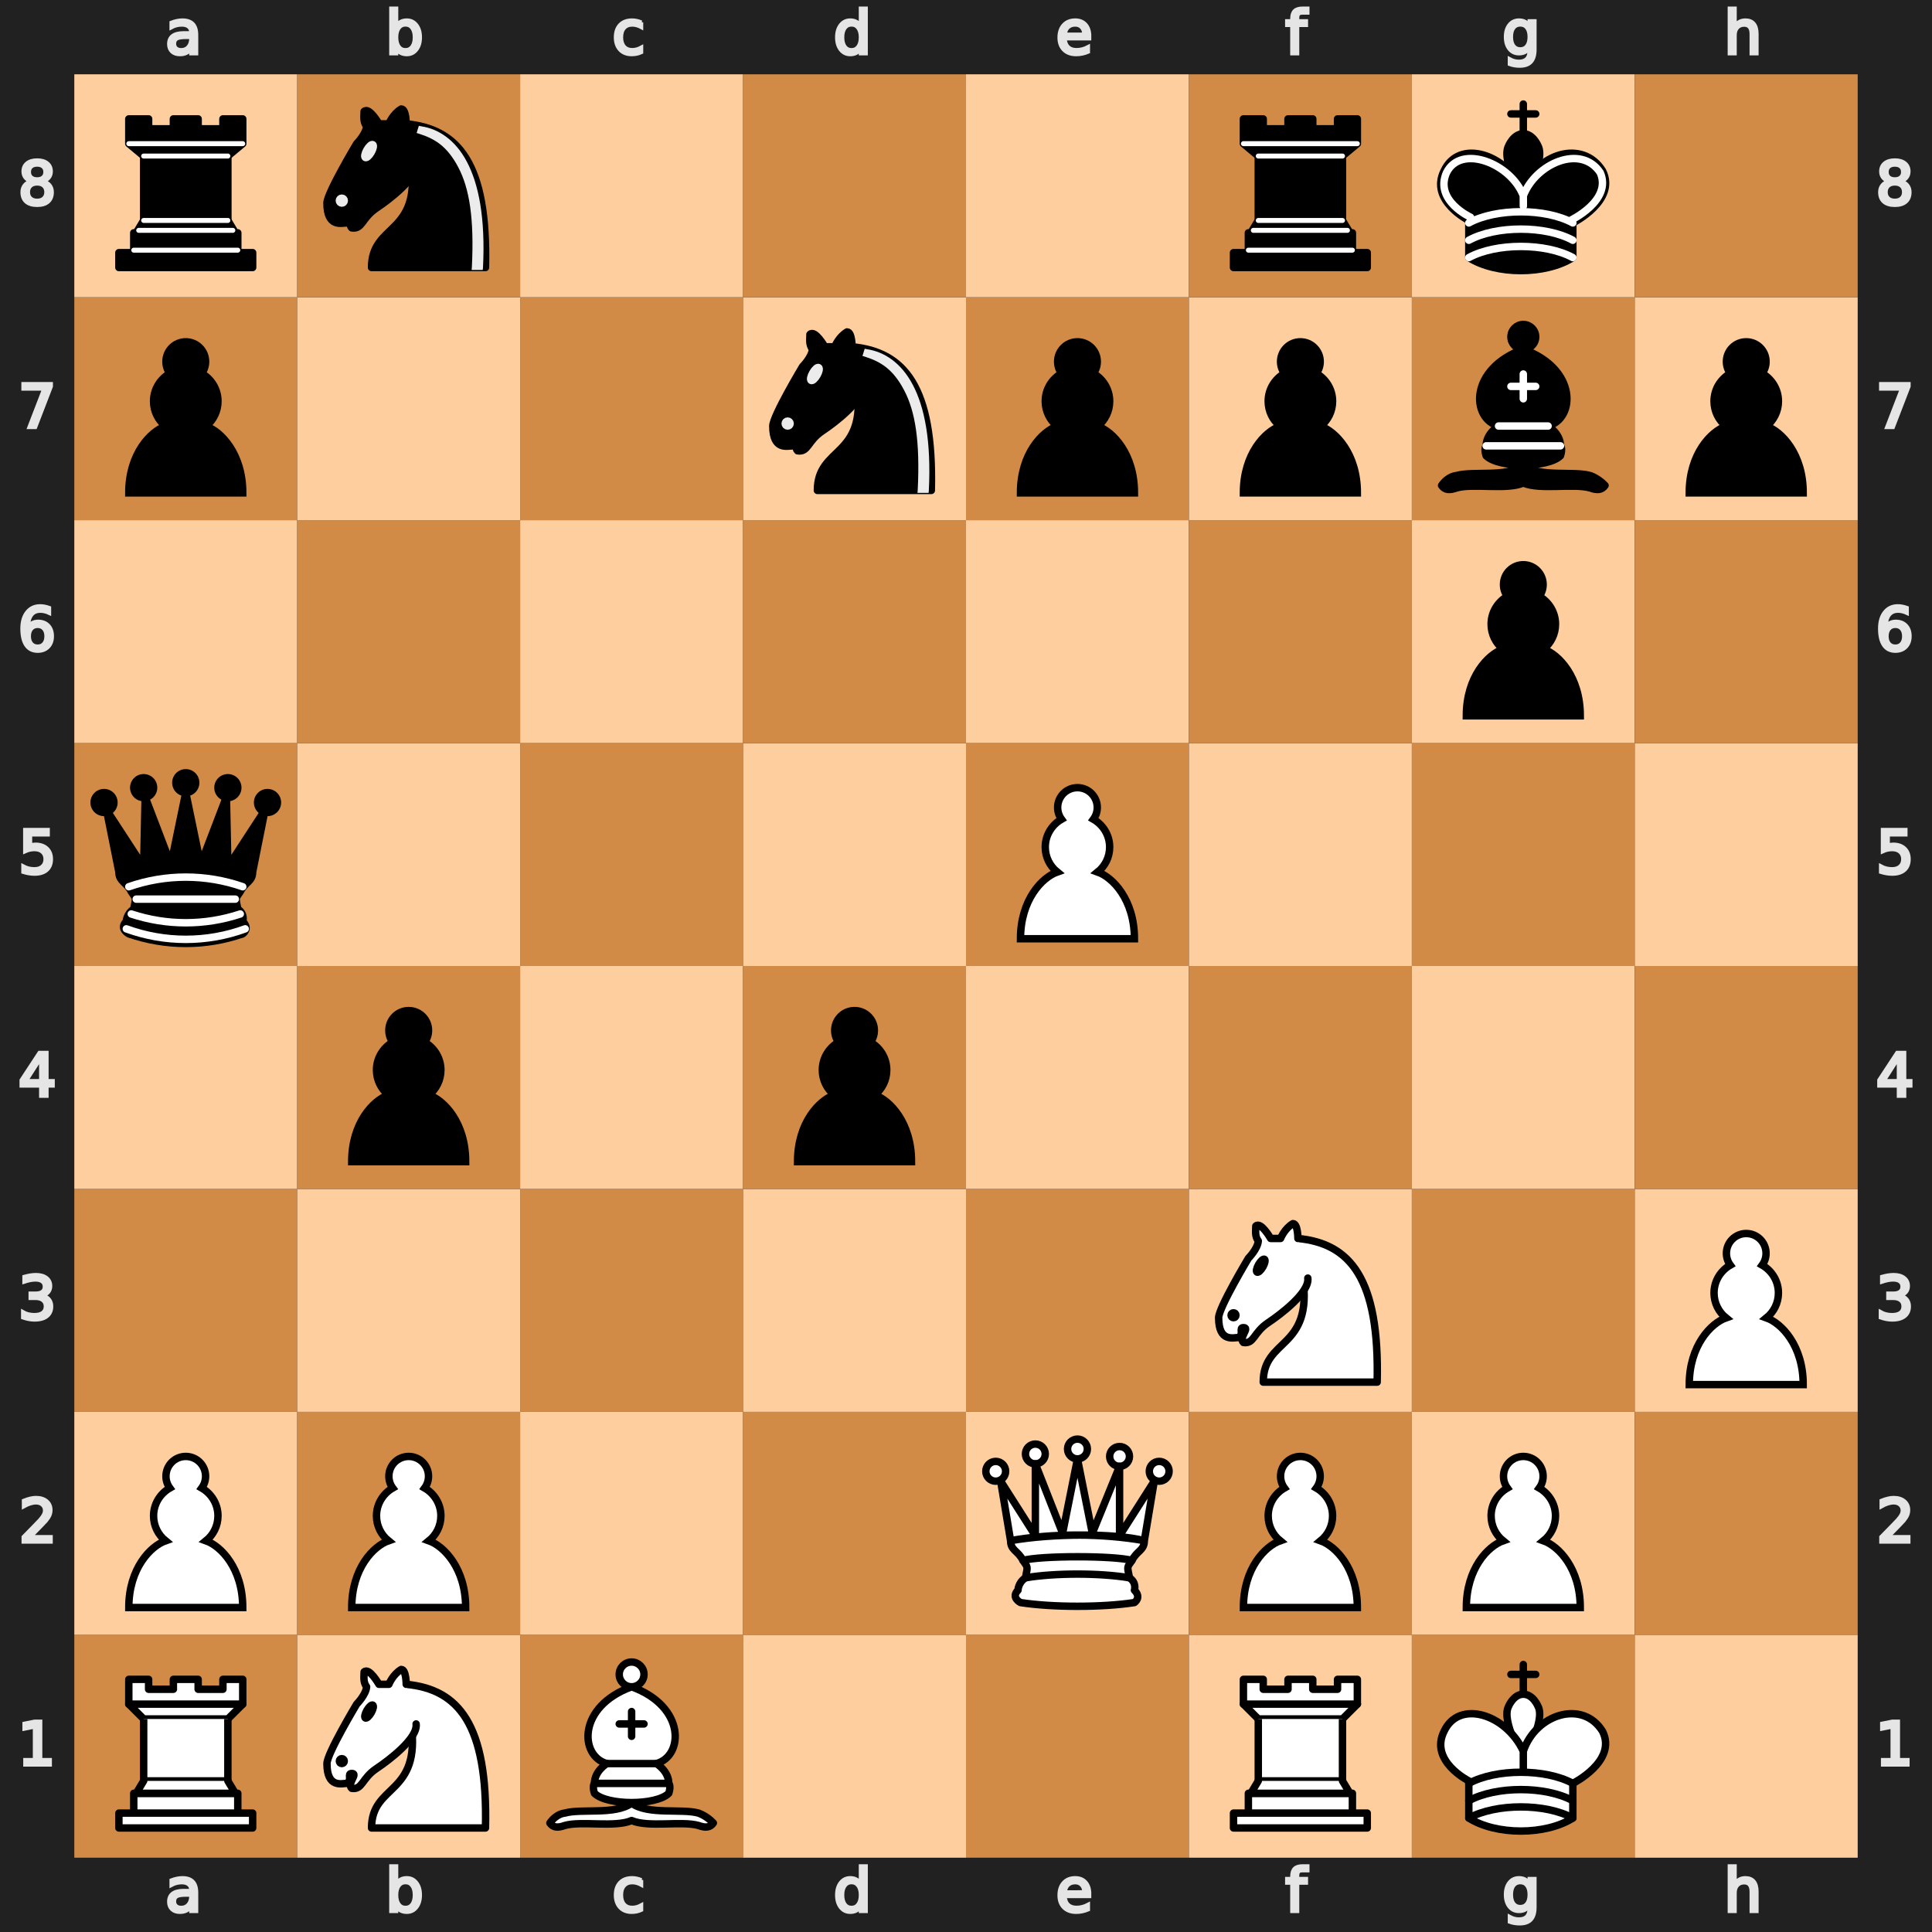
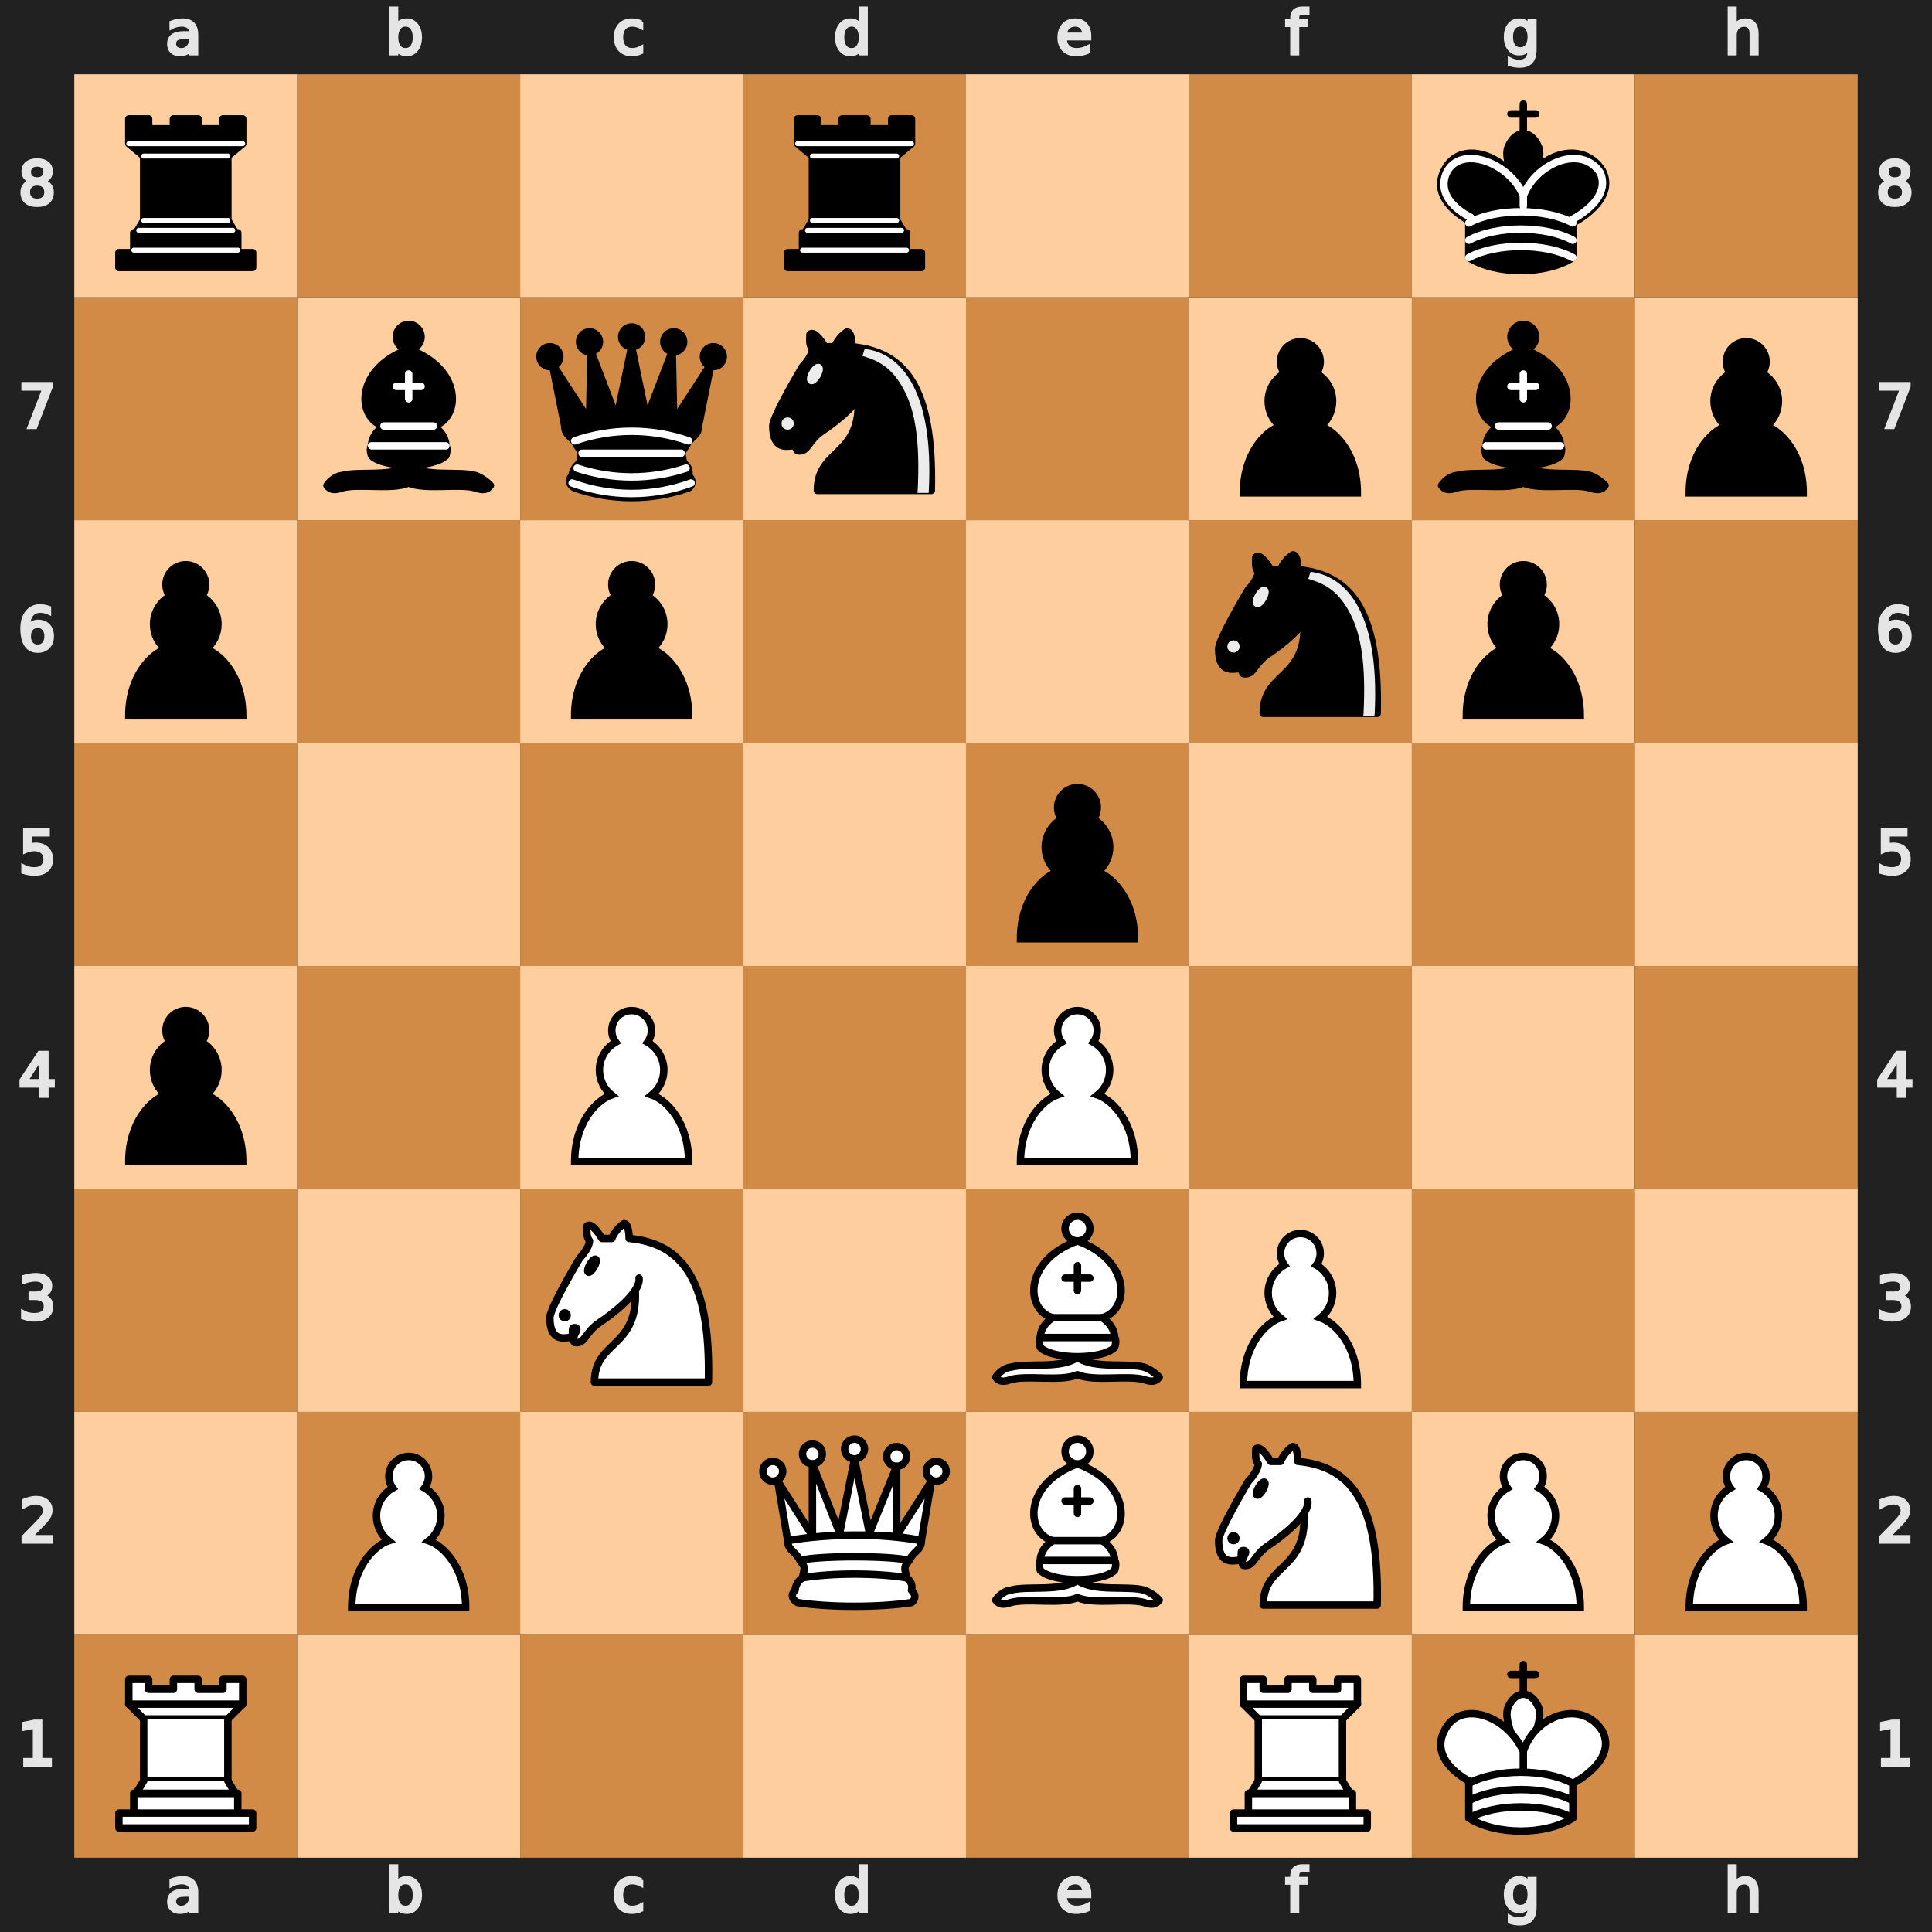
<svg xmlns="http://www.w3.org/2000/svg" xmlns:xlink="http://www.w3.org/1999/xlink" version="1.2" baseProfile="tiny" viewBox="0 0 390 390">
  <defs>
    <g id="white-pawn" class="white pawn">
      <path d="M22.5 9c-2.21 0-4 1.79-4 4 0 .89.29 1.71.78 2.38C17.33 16.5 16 18.59 16 21c0 2.03.94 3.84 2.41 5.03-3 1.06-7.41 5.55-7.41 13.47h23c0-7.92-4.41-12.41-7.41-13.47 1.47-1.19 2.41-3 2.41-5.03 0-2.41-1.33-4.5-3.28-5.62.49-.67.78-1.49.78-2.38 0-2.21-1.79-4-4-4z" fill="#fff" stroke="#000" stroke-width="1.5" stroke-linecap="round" />
    </g>
    <g id="white-knight" class="white knight" fill="none" fill-rule="evenodd" stroke="#000" stroke-width="1.5" stroke-linecap="round" stroke-linejoin="round">
      <path d="M 22,10 C 32.5,11 38.5,18 38,39 L 15,39 C 15,30 25,32.5 23,18" style="fill:#ffffff; stroke:#000000;" />
      <path d="M 24,18 C 24.38,20.91 18.45,25.37 16,27 C 13,29 13.18,31.34 11,31 C 9.958,30.06 12.41,27.96 11,28 C 10,28 11.19,29.23 10,30 C 9,30 5.997,31 6,26 C 6,24 12,14 12,14 C 12,14 13.89,12.1 14,10.5 C 13.27,9.506 13.5,8.5 13.5,7.5 C 14.5,6.5 16.5,10 16.5,10 L 18.5,10 C 18.5,10 19.28,8.008 21,7 C 22,7 22,10 22,10" style="fill:#ffffff; stroke:#000000;" />
      <path d="M 9.5 25.5 A 0.5 0.5 0 1 1 8.5,25.5 A 0.5 0.5 0 1 1 9.5 25.5 z" style="fill:#000000; stroke:#000000;" />
      <path d="M 15 15.5 A 0.5 1.5 0 1 1 14,15.5 A 0.5 1.5 0 1 1 15 15.5 z" transform="matrix(0.866,0.5,-0.5,0.866,9.693,-5.173)" style="fill:#000000; stroke:#000000;" />
    </g>
    <g id="white-bishop" class="white bishop" fill="none" fill-rule="evenodd" stroke="#000" stroke-width="1.5" stroke-linecap="round" stroke-linejoin="round">
      <g fill="#fff" stroke-linecap="butt">
        <path d="M9 36c3.39-.97 10.11.43 13.5-2 3.39 2.43 10.11 1.03 13.5 2 0 0 1.65.54 3 2-.68.97-1.65.99-3 .5-3.39-.97-10.11.46-13.5-1-3.39 1.46-10.11.03-13.5 1-1.354.49-2.323.47-3-.5 1.354-1.94 3-2 3-2zM15 32c2.5 2.5 12.5 2.5 15 0 .5-1.5 0-2 0-2 0-2.5-2.5-4-2.5-4 5.5-1.5 6-11.5-5-15.5-11 4-10.5 14-5 15.5 0 0-2.5 1.5-2.5 4 0 0-.5.5 0 2zM25 8a2.5 2.5 0 1 1-5 0 2.5 2.5 0 1 1 5 0z" />
      </g>
      <path d="M17.5 26h10M15 30h15m-7.5-14.5v5M20 18h5" stroke-linejoin="miter" />
    </g>
    <g id="white-rook" class="white rook" fill="#fff" fill-rule="evenodd" stroke="#000" stroke-width="1.5" stroke-linecap="round" stroke-linejoin="round">
      <path d="M9 39h27v-3H9v3zM12 36v-4h21v4H12zM11 14V9h4v2h5V9h5v2h5V9h4v5" stroke-linecap="butt" />
      <path d="M34 14l-3 3H14l-3-3" />
      <path d="M31 17v12.5H14V17" stroke-linecap="butt" stroke-linejoin="miter" />
      <path d="M31 29.5l1.5 2.5h-20l1.5-2.5" />
      <path d="M11 14h23" fill="none" stroke-linejoin="miter" />
    </g>
    <g id="white-queen" class="white queen" fill="#fff" fill-rule="evenodd" stroke="#000" stroke-width="1.5" stroke-linecap="round" stroke-linejoin="round">
      <path d="M8 12a2 2 0 1 1-4 0 2 2 0 1 1 4 0zM24.5 7.5a2 2 0 1 1-4 0 2 2 0 1 1 4 0zM41 12a2 2 0 1 1-4 0 2 2 0 1 1 4 0zM16 8.5a2 2 0 1 1-4 0 2 2 0 1 1 4 0zM33 9a2 2 0 1 1-4 0 2 2 0 1 1 4 0z" />
      <path d="M9 26c8.5-1.5 21-1.5 27 0l2-12-7 11V11l-5.5 13.5-3-15-3 15-5.5-14V25L7 14l2 12zM9 26c0 2 1.5 2 2.5 4 1 1.5 1 1 .5 3.5-1.5 1-1.5 2.5-1.5 2.5-1.5 1.5.5 2.5.5 2.5 6.5 1 16.5 1 23 0 0 0 1.5-1 0-2.5 0 0 .5-1.5-1-2.5-.5-2.5-.5-2 .5-3.5 1-2 2.5-2 2.5-4-8.5-1.5-18.5-1.5-27 0z" stroke-linecap="butt" />
      <path d="M11.5 30c3.5-1 18.5-1 22 0M12 33.5c6-1 15-1 21 0" fill="none" />
    </g>
    <g id="white-king" class="white king" fill="none" fill-rule="evenodd" stroke="#000" stroke-width="1.5" stroke-linecap="round" stroke-linejoin="round">
      <path d="M22.5 11.63V6M20 8h5" stroke-linejoin="miter" />
      <path d="M22.5 25s4.5-7.5 3-10.5c0 0-1-2.5-3-2.5s-3 2.5-3 2.5c-1.5 3 3 10.5 3 10.5" fill="#fff" stroke-linecap="butt" stroke-linejoin="miter" />
      <path d="M11.5 37c5.5 3.5 15.5 3.5 21 0v-7s9-4.5 6-10.5c-4-6.5-13.5-3.5-16 4V27v-3.5c-3.5-7.5-13-10.5-16-4-3 6 5 10 5 10V37z" fill="#fff" />
      <path d="M11.5 30c5.5-3 15.5-3 21 0m-21 3.5c5.5-3 15.5-3 21 0m-21 3.5c5.5-3 15.5-3 21 0" />
    </g>
    <g id="black-pawn" class="black pawn">
      <path d="M22.5 9c-2.21 0-4 1.79-4 4 0 .89.29 1.71.78 2.38C17.33 16.5 16 18.59 16 21c0 2.03.94 3.84 2.41 5.03-3 1.06-7.41 5.55-7.41 13.47h23c0-7.92-4.41-12.41-7.41-13.47 1.47-1.19 2.41-3 2.41-5.03 0-2.41-1.33-4.5-3.28-5.62.49-.67.78-1.49.78-2.38 0-2.21-1.79-4-4-4z" fill="#000" stroke="#000" stroke-width="1.5" stroke-linecap="round" />
    </g>
    <g id="black-knight" class="black knight" fill="none" fill-rule="evenodd" stroke="#000" stroke-width="1.5" stroke-linecap="round" stroke-linejoin="round">
      <path d="M 22,10 C 32.5,11 38.5,18 38,39 L 15,39 C 15,30 25,32.5 23,18" style="fill:#000000; stroke:#000000;" />
      <path d="M 24,18 C 24.38,20.91 18.45,25.37 16,27 C 13,29 13.18,31.34 11,31 C 9.958,30.06 12.41,27.96 11,28 C 10,28 11.19,29.23 10,30 C 9,30 5.997,31 6,26 C 6,24 12,14 12,14 C 12,14 13.89,12.1 14,10.5 C 13.27,9.506 13.5,8.5 13.5,7.5 C 14.5,6.5 16.5,10 16.5,10 L 18.5,10 C 18.5,10 19.28,8.008 21,7 C 22,7 22,10 22,10" style="fill:#000000; stroke:#000000;" />
      <path d="M 9.5 25.5 A 0.5 0.5 0 1 1 8.5,25.5 A 0.5 0.5 0 1 1 9.5 25.5 z" style="fill:#ececec; stroke:#ececec;" />
      <path d="M 15 15.5 A 0.5 1.5 0 1 1 14,15.5 A 0.5 1.5 0 1 1 15 15.5 z" transform="matrix(0.866,0.5,-0.5,0.866,9.693,-5.173)" style="fill:#ececec; stroke:#ececec;" />
      <path d="M 24.55,10.4 L 24.1,11.85 L 24.6,12 C 27.75,13 30.25,14.49 32.5,18.75 C 34.75,23.01 35.75,29.06 35.25,39 L 35.2,39.5 L 37.45,39.5 L 37.5,39 C 38,28.94 36.62,22.15 34.25,17.66 C 31.88,13.17 28.46,11.02 25.06,10.5 L 24.55,10.4 z " style="fill:#ececec; stroke:none;" />
    </g>
    <g id="black-bishop" class="black bishop" fill="none" fill-rule="evenodd" stroke="#000" stroke-width="1.5" stroke-linecap="round" stroke-linejoin="round">
      <path d="M9 36c3.39-.97 10.11.43 13.5-2 3.39 2.43 10.11 1.03 13.5 2 0 0 1.65.54 3 2-.68.97-1.65.99-3 .5-3.39-.97-10.11.46-13.5-1-3.39 1.46-10.11.03-13.5 1-1.354.49-2.323.47-3-.5 1.354-1.94 3-2 3-2zm6-4c2.5 2.5 12.5 2.5 15 0 .5-1.5 0-2 0-2 0-2.5-2.5-4-2.5-4 5.5-1.5 6-11.5-5-15.5-11 4-10.5 14-5 15.5 0 0-2.5 1.5-2.5 4 0 0-.5.5 0 2zM25 8a2.5 2.5 0 1 1-5 0 2.5 2.5 0 1 1 5 0z" fill="#000" stroke-linecap="butt" />
      <path d="M17.5 26h10M15 30h15m-7.5-14.5v5M20 18h5" stroke="#fff" stroke-linejoin="miter" />
    </g>
    <g id="black-rook" class="black rook" fill="#000" fill-rule="evenodd" stroke="#000" stroke-width="1.5" stroke-linecap="round" stroke-linejoin="round">
      <path d="M9 39h27v-3H9v3zM12.5 32l1.5-2.5h17l1.5 2.5h-20zM12 36v-4h21v4H12z" stroke-linecap="butt" />
      <path d="M14 29.5v-13h17v13H14z" stroke-linecap="butt" stroke-linejoin="miter" />
      <path d="M14 16.5L11 14h23l-3 2.5H14zM11 14V9h4v2h5V9h5v2h5V9h4v5H11z" stroke-linecap="butt" />
      <path d="M12 35.5h21M13 31.5h19M14 29.5h17M14 16.5h17M11 14h23" fill="none" stroke="#fff" stroke-width="1" stroke-linejoin="miter" />
    </g>
    <g id="black-queen" class="black queen" fill="#000" fill-rule="evenodd" stroke="#000" stroke-width="1.5" stroke-linecap="round" stroke-linejoin="round">
      <g fill="#000" stroke="none">
        <circle cx="6" cy="12" r="2.75" />
        <circle cx="14" cy="9" r="2.75" />
        <circle cx="22.5" cy="8" r="2.75" />
        <circle cx="31" cy="9" r="2.75" />
        <circle cx="39" cy="12" r="2.75" />
      </g>
      <path d="M9 26c8.5-1.5 21-1.5 27 0l2.5-12.5L31 25l-.3-14.1-5.2 13.6-3-14.5-3 14.5-5.2-13.6L14 25 6.5 13.5 9 26zM9 26c0 2 1.5 2 2.5 4 1 1.5 1 1 .5 3.5-1.5 1-1.5 2.5-1.5 2.5-1.5 1.5.5 2.5.5 2.5 6.5 1 16.5 1 23 0 0 0 1.5-1 0-2.5 0 0 .5-1.5-1-2.5-.5-2.5-.5-2 .5-3.5 1-2 2.5-2 2.5-4-8.5-1.5-18.5-1.5-27 0z" stroke-linecap="butt" />
      <path d="M11 38.5a35 35 1 0 0 23 0" fill="none" stroke-linecap="butt" />
      <path d="M11 29a35 35 1 0 1 23 0M12.5 31.5h20M11.5 34.5a35 35 1 0 0 22 0M10.5 37.5a35 35 1 0 0 24 0" fill="none" stroke="#fff" />
    </g>
    <g id="black-king" class="black king" fill="none" fill-rule="evenodd" stroke="#000" stroke-width="1.5" stroke-linecap="round" stroke-linejoin="round">
      <path d="M22.5 11.63V6" stroke-linejoin="miter" />
      <path d="M22.5 25s4.5-7.5 3-10.5c0 0-1-2.5-3-2.5s-3 2.5-3 2.5c-1.5 3 3 10.5 3 10.5" fill="#000" stroke-linecap="butt" stroke-linejoin="miter" />
      <path d="M11.5 37c5.5 3.5 15.5 3.5 21 0v-7s9-4.5 6-10.5c-4-6.5-13.5-3.5-16 4V27v-3.5c-3.5-7.5-13-10.5-16-4-3 6 5 10 5 10V37z" fill="#000" />
      <path d="M20 8h5" stroke-linejoin="miter" />
      <path d="M32 29.5s8.5-4 6.03-9.65C34.15 14 25 18 22.5 24.5l.01 2.1-.01-2.1C20 18 9.906 14 6.997 19.85c-2.497 5.65 4.853 9 4.853 9M11.5 30c5.5-3 15.5-3 21 0m-21 3.5c5.5-3 15.5-3 21 0m-21 3.5c5.5-3 15.5-3 21 0" stroke="#fff" />
    </g>
  </defs>
  <rect x="0" y="0" width="390" height="390" fill="#212121" />
  <g transform="translate(20, 0) scale(0.75, 0.75)" fill="#e5e5e5" stroke="#e5e5e5">
    <path d="M23.328 10.016q-1.742 0-2.414.398-.672.398-.672 1.36 0 .765.5 1.218.508.445 1.375.445 1.196 0 1.914-.843.727-.852.727-2.258v-.32zm2.867-.594v4.992h-1.437v-1.328q-.492.797-1.227 1.18-.734.375-1.797.375-1.343 0-2.14-.75-.79-.758-.79-2.024 0-1.476.985-2.226.992-.75 2.953-.75h2.016V8.75q0-.992-.656-1.531-.649-.547-1.829-.547-.75 0-1.46.18-.711.18-1.368.539V6.062q.79-.304 1.532-.453.742-.156 1.445-.156 1.898 0 2.836.984.937.985.937 2.985z" />
  </g>
  <g transform="translate(20, 375) scale(0.75, 0.75)" fill="#e5e5e5" stroke="#e5e5e5">
    <path d="M23.328 10.016q-1.742 0-2.414.398-.672.398-.672 1.36 0 .765.5 1.218.508.445 1.375.445 1.196 0 1.914-.843.727-.852.727-2.258v-.32zm2.867-.594v4.992h-1.437v-1.328q-.492.797-1.227 1.18-.734.375-1.797.375-1.343 0-2.14-.75-.79-.758-.79-2.024 0-1.476.985-2.226.992-.75 2.953-.75h2.016V8.75q0-.992-.656-1.531-.649-.547-1.829-.547-.75 0-1.46.18-.711.18-1.368.539V6.062q.79-.304 1.532-.453.742-.156 1.445-.156 1.898 0 2.836.984.937.985.937 2.985z" />
  </g>
  <g transform="translate(65, 0) scale(0.75, 0.75)" fill="#e5e5e5" stroke="#e5e5e5">
    <path d="M24.922 10.047q0-1.586-.656-2.485-.649-.906-1.79-.906-1.14 0-1.796.906-.649.899-.649 2.485 0 1.586.649 2.492.656.898 1.797.898 1.14 0 1.789-.898.656-.906.656-2.492zm-4.89-3.055q.452-.781 1.14-1.156.695-.383 1.656-.383 1.594 0 2.586 1.266 1 1.265 1 3.328 0 2.062-1 3.328-.992 1.266-2.586 1.266-.96 0-1.656-.375-.688-.383-1.14-1.164v1.312h-1.446V2.258h1.445z" />
  </g>
  <g transform="translate(65, 375) scale(0.75, 0.75)" fill="#e5e5e5" stroke="#e5e5e5">
    <path d="M24.922 10.047q0-1.586-.656-2.485-.649-.906-1.79-.906-1.14 0-1.796.906-.649.899-.649 2.485 0 1.586.649 2.492.656.898 1.797.898 1.14 0 1.789-.898.656-.906.656-2.492zm-4.89-3.055q.452-.781 1.14-1.156.695-.383 1.656-.383 1.594 0 2.586 1.266 1 1.265 1 3.328 0 2.062-1 3.328-.992 1.266-2.586 1.266-.96 0-1.656-.375-.688-.383-1.14-1.164v1.312h-1.446V2.258h1.445z" />
  </g>
  <g transform="translate(110, 0) scale(0.75, 0.75)" fill="#e5e5e5" stroke="#e5e5e5">
    <path d="M25.96 6v1.344q-.608-.336-1.226-.5-.609-.172-1.234-.172-1.398 0-2.172.89-.773.883-.773 2.485 0 1.601.773 2.492.774.883 2.172.883.625 0 1.234-.164.618-.172 1.227-.508v1.328q-.602.281-1.25.422-.64.14-1.367.14-1.977 0-3.14-1.242-1.165-1.242-1.165-3.351 0-2.14 1.172-3.367 1.18-1.227 3.227-1.227.664 0 1.296.14.633.134 1.227.407z" />
  </g>
  <g transform="translate(110, 375) scale(0.75, 0.75)" fill="#e5e5e5" stroke="#e5e5e5">
    <path d="M25.96 6v1.344q-.608-.336-1.226-.5-.609-.172-1.234-.172-1.398 0-2.172.89-.773.883-.773 2.485 0 1.601.773 2.492.774.883 2.172.883.625 0 1.234-.164.618-.172 1.227-.508v1.328q-.602.281-1.25.422-.64.14-1.367.14-1.977 0-3.14-1.242-1.165-1.242-1.165-3.351 0-2.14 1.172-3.367 1.18-1.227 3.227-1.227.664 0 1.296.14.633.134 1.227.407z" />
  </g>
  <g transform="translate(155, 0) scale(0.75, 0.75)" fill="#e5e5e5" stroke="#e5e5e5">
    <path d="M24.973 6.992V2.258h1.437v12.156h-1.437v-1.312q-.453.78-1.149 1.164-.687.375-1.656.375-1.586 0-2.586-1.266-.992-1.266-.992-3.328 0-2.063.992-3.328 1-1.266 2.586-1.266.969 0 1.656.383.696.375 1.149 1.156zm-4.899 3.055q0 1.586.649 2.492.656.898 1.797.898 1.14 0 1.796-.898.657-.906.657-2.492 0-1.586-.657-2.485-.656-.906-1.796-.906-1.141 0-1.797.906-.649.899-.649 2.485z" />
  </g>
  <g transform="translate(155, 375) scale(0.75, 0.75)" fill="#e5e5e5" stroke="#e5e5e5">
    <path d="M24.973 6.992V2.258h1.437v12.156h-1.437v-1.312q-.453.78-1.149 1.164-.687.375-1.656.375-1.586 0-2.586-1.266-.992-1.266-.992-3.328 0-2.063.992-3.328 1-1.266 2.586-1.266.969 0 1.656.383.696.375 1.149 1.156zm-4.899 3.055q0 1.586.649 2.492.656.898 1.797.898 1.14 0 1.796-.898.657-.906.657-2.492 0-1.586-.657-2.485-.656-.906-1.796-.906-1.141 0-1.797.906-.649.899-.649 2.485z" />
  </g>
  <g transform="translate(200, 0) scale(0.75, 0.75)" fill="#e5e5e5" stroke="#e5e5e5">
    <path d="M26.555 9.68v.703h-6.61q.094 1.484.89 2.265.806.774 2.235.774.828 0 1.602-.203.781-.203 1.547-.61v1.36q-.774.328-1.586.5-.813.172-1.649.172-2.093 0-3.32-1.22-1.219-1.218-1.219-3.296 0-2.148 1.157-3.406 1.164-1.266 3.132-1.266 1.766 0 2.79 1.14 1.03 1.134 1.03 3.087zm-1.438-.422q-.015-1.18-.664-1.883-.64-.703-1.703-.703-1.203 0-1.93.68-.718.68-.828 1.914z" />
  </g>
  <g transform="translate(200, 375) scale(0.75, 0.75)" fill="#e5e5e5" stroke="#e5e5e5">
    <path d="M26.555 9.68v.703h-6.61q.094 1.484.89 2.265.806.774 2.235.774.828 0 1.602-.203.781-.203 1.547-.61v1.36q-.774.328-1.586.5-.813.172-1.649.172-2.093 0-3.32-1.22-1.219-1.218-1.219-3.296 0-2.148 1.157-3.406 1.164-1.266 3.132-1.266 1.766 0 2.79 1.14 1.03 1.134 1.03 3.087zm-1.438-.422q-.015-1.18-.664-1.883-.64-.703-1.703-.703-1.203 0-1.93.68-.718.68-.828 1.914z" />
  </g>
  <g transform="translate(245, 0) scale(0.75, 0.75)" fill="#e5e5e5" stroke="#e5e5e5">
    <path d="M25.285 2.258v1.195H23.91q-.773 0-1.078.313-.297.312-.297 1.125v.773h2.367v1.117h-2.367v7.633H21.09V6.781h-1.375V5.664h1.375v-.61q0-1.46.68-2.124.68-.672 2.156-.672z" />
  </g>
  <g transform="translate(245, 375) scale(0.75, 0.75)" fill="#e5e5e5" stroke="#e5e5e5">
    <path d="M25.285 2.258v1.195H23.91q-.773 0-1.078.313-.297.312-.297 1.125v.773h2.367v1.117h-2.367v7.633H21.09V6.781h-1.375V5.664h1.375v-.61q0-1.46.68-2.124.68-.672 2.156-.672z" />
  </g>
  <g transform="translate(290, 0) scale(0.75, 0.75)" fill="#e5e5e5" stroke="#e5e5e5">
    <path d="M24.973 9.937q0-1.562-.649-2.421-.64-.86-1.804-.86-1.157 0-1.805.86-.64.859-.64 2.421 0 1.555.64 2.415.648.859 1.805.859 1.164 0 1.804-.86.649-.859.649-2.414zm1.437 3.391q0 2.234-.992 3.32-.992 1.094-3.04 1.094-.757 0-1.429-.117-.672-.11-1.304-.344v-1.398q.632.344 1.25.508.617.164 1.257.164 1.414 0 2.118-.743.703-.734.703-2.226v-.711q-.446.773-1.141 1.156-.695.383-1.664.383-1.61 0-2.594-1.227-.984-1.226-.984-3.25 0-2.03.984-3.257.985-1.227 2.594-1.227.969 0 1.664.383t1.14 1.156V5.664h1.438z" />
  </g>
  <g transform="translate(290, 375) scale(0.75, 0.75)" fill="#e5e5e5" stroke="#e5e5e5">
    <path d="M24.973 9.937q0-1.562-.649-2.421-.64-.86-1.804-.86-1.157 0-1.805.86-.64.859-.64 2.421 0 1.555.64 2.415.648.859 1.805.859 1.164 0 1.804-.86.649-.859.649-2.414zm1.437 3.391q0 2.234-.992 3.32-.992 1.094-3.04 1.094-.757 0-1.429-.117-.672-.11-1.304-.344v-1.398q.632.344 1.25.508.617.164 1.257.164 1.414 0 2.118-.743.703-.734.703-2.226v-.711q-.446.773-1.141 1.156-.695.383-1.664.383-1.61 0-2.594-1.227-.984-1.226-.984-3.25 0-2.03.984-3.257.985-1.227 2.594-1.227.969 0 1.664.383t1.14 1.156V5.664h1.438z" />
  </g>
  <g transform="translate(335, 0) scale(0.75, 0.75)" fill="#e5e5e5" stroke="#e5e5e5">
    <path d="M26.164 9.133v5.281h-1.437V9.18q0-1.243-.485-1.86-.484-.617-1.453-.617-1.164 0-1.836.742-.672.742-.672 2.024v4.945h-1.445V2.258h1.445v4.765q.516-.789 1.211-1.18.703-.39 1.617-.39 1.508 0 2.282.938.773.93.773 2.742z" />
  </g>
  <g transform="translate(335, 375) scale(0.75, 0.75)" fill="#e5e5e5" stroke="#e5e5e5">
    <path d="M26.164 9.133v5.281h-1.437V9.18q0-1.243-.485-1.86-.484-.617-1.453-.617-1.164 0-1.836.742-.672.742-.672 2.024v4.945h-1.445V2.258h1.445v4.765q.516-.789 1.211-1.18.703-.39 1.617-.39 1.508 0 2.282.938.773.93.773 2.742z" />
  </g>
  <g transform="translate(0, 335) scale(0.75, 0.75)" fill="#e5e5e5" stroke="#e5e5e5">
    <path d="M6.754 26.996h2.578v-8.898l-2.805.562v-1.437l2.79-.563h1.578v10.336h2.578v1.328h-6.72z" />
  </g>
  <g transform="translate(375, 335) scale(0.75, 0.75)" fill="#e5e5e5" stroke="#e5e5e5">
    <path d="M6.754 26.996h2.578v-8.898l-2.805.562v-1.437l2.79-.563h1.578v10.336h2.578v1.328h-6.72z" />
  </g>
  <g transform="translate(0, 290) scale(0.75, 0.75)" fill="#e5e5e5" stroke="#e5e5e5">
    <path d="M8.195 26.996h5.508v1.328H6.297v-1.328q.898-.93 2.445-2.492 1.555-1.57 1.953-2.024.758-.851 1.055-1.437.305-.594.305-1.164 0-.93-.657-1.516-.648-.586-1.695-.586-.742 0-1.57.258-.82.258-1.758.781v-1.593q.953-.383 1.781-.578.828-.196 1.516-.196 1.812 0 2.89.906 1.079.907 1.079 2.422 0 .72-.274 1.368-.265.64-.976 1.515-.196.227-1.243 1.313-1.046 1.078-2.953 3.023z" />
  </g>
  <g transform="translate(375, 290) scale(0.75, 0.75)" fill="#e5e5e5" stroke="#e5e5e5">
    <path d="M8.195 26.996h5.508v1.328H6.297v-1.328q.898-.93 2.445-2.492 1.555-1.57 1.953-2.024.758-.851 1.055-1.437.305-.594.305-1.164 0-.93-.657-1.516-.648-.586-1.695-.586-.742 0-1.57.258-.82.258-1.758.781v-1.593q.953-.383 1.781-.578.828-.196 1.516-.196 1.812 0 2.89.906 1.079.907 1.079 2.422 0 .72-.274 1.368-.265.64-.976 1.515-.196.227-1.243 1.313-1.046 1.078-2.953 3.023z" />
  </g>
  <g transform="translate(0, 245) scale(0.75, 0.75)" fill="#e5e5e5" stroke="#e5e5e5">
    <path d="M11.434 22.035q1.132.242 1.765 1.008.64.766.64 1.89 0 1.727-1.187 2.672-1.187.946-3.375.946-.734 0-1.515-.149-.774-.14-1.602-.43V26.45q.656.383 1.438.578.78.196 1.632.196 1.485 0 2.258-.586.782-.586.782-1.703 0-1.032-.727-1.61-.719-.586-2.008-.586h-1.36v-1.297h1.423q1.164 0 1.78-.46.618-.47.618-1.344 0-.899-.64-1.375-.633-.485-1.82-.485-.65 0-1.391.141-.743.14-1.633.437V16.95q.898-.25 1.68-.375.788-.125 1.484-.125 1.797 0 2.844.82 1.046.813 1.046 2.204 0 .968-.554 1.64-.555.664-1.578.922z" />
  </g>
  <g transform="translate(375, 245) scale(0.75, 0.75)" fill="#e5e5e5" stroke="#e5e5e5">
    <path d="M11.434 22.035q1.132.242 1.765 1.008.64.766.64 1.89 0 1.727-1.187 2.672-1.187.946-3.375.946-.734 0-1.515-.149-.774-.14-1.602-.43V26.45q.656.383 1.438.578.78.196 1.632.196 1.485 0 2.258-.586.782-.586.782-1.703 0-1.032-.727-1.61-.719-.586-2.008-.586h-1.36v-1.297h1.423q1.164 0 1.78-.46.618-.47.618-1.344 0-.899-.64-1.375-.633-.485-1.82-.485-.65 0-1.391.141-.743.14-1.633.437V16.95q.898-.25 1.68-.375.788-.125 1.484-.125 1.797 0 2.844.82 1.046.813 1.046 2.204 0 .968-.554 1.64-.555.664-1.578.922z" />
  </g>
  <g transform="translate(0, 200) scale(0.75, 0.75)" fill="#e5e5e5" stroke="#e5e5e5">
    <path d="M11.016 18.035L7.03 24.262h3.985zm-.414-1.375h1.984v7.602h1.664v1.312h-1.664v2.75h-1.57v-2.75H5.75v-1.523z" />
  </g>
  <g transform="translate(375, 200) scale(0.75, 0.75)" fill="#e5e5e5" stroke="#e5e5e5">
    <path d="M11.016 18.035L7.03 24.262h3.985zm-.414-1.375h1.984v7.602h1.664v1.312h-1.664v2.75h-1.57v-2.75H5.75v-1.523z" />
  </g>
  <g transform="translate(0, 155) scale(0.75, 0.75)" fill="#e5e5e5" stroke="#e5e5e5">
    <path d="M6.719 16.66h6.195v1.328h-4.75v2.86q.344-.118.688-.172.343-.063.687-.063 1.953 0 3.094 1.07 1.14 1.07 1.14 2.899 0 1.883-1.171 2.93-1.172 1.039-3.305 1.039-.735 0-1.5-.125-.758-.125-1.57-.375v-1.586q.703.383 1.453.57.75.188 1.586.188 1.351 0 2.14-.711.79-.711.79-1.93 0-1.219-.79-1.93-.789-.71-2.14-.71-.633 0-1.266.14-.625.14-1.281.438z" />
  </g>
  <g transform="translate(375, 155) scale(0.75, 0.75)" fill="#e5e5e5" stroke="#e5e5e5">
    <path d="M6.719 16.66h6.195v1.328h-4.75v2.86q.344-.118.688-.172.343-.063.687-.063 1.953 0 3.094 1.07 1.14 1.07 1.14 2.899 0 1.883-1.171 2.93-1.172 1.039-3.305 1.039-.735 0-1.5-.125-.758-.125-1.57-.375v-1.586q.703.383 1.453.57.75.188 1.586.188 1.351 0 2.14-.711.79-.711.79-1.93 0-1.219-.79-1.93-.789-.71-2.14-.71-.633 0-1.266.14-.625.14-1.281.438z" />
  </g>
  <g transform="translate(0, 110) scale(0.75, 0.75)" fill="#e5e5e5" stroke="#e5e5e5">
    <path d="M10.137 21.863q-1.063 0-1.688.727-.617.726-.617 1.992 0 1.258.617 1.992.625.727 1.688.727 1.062 0 1.68-.727.624-.734.624-1.992 0-1.266-.625-1.992-.617-.727-1.68-.727zm3.133-4.945v1.437q-.594-.28-1.204-.43-.601-.148-1.195-.148-1.562 0-2.39 1.055-.82 1.055-.938 3.188.46-.68 1.156-1.04.696-.367 1.531-.367 1.758 0 2.774 1.07 1.023 1.063 1.023 2.899 0 1.797-1.062 2.883-1.063 1.086-2.828 1.086-2.024 0-3.094-1.547-1.07-1.555-1.07-4.5 0-2.766 1.312-4.406 1.313-1.649 3.524-1.649.593 0 1.195.117.61.118 1.266.352z" />
  </g>
  <g transform="translate(375, 110) scale(0.75, 0.75)" fill="#e5e5e5" stroke="#e5e5e5">
    <path d="M10.137 21.863q-1.063 0-1.688.727-.617.726-.617 1.992 0 1.258.617 1.992.625.727 1.688.727 1.062 0 1.68-.727.624-.734.624-1.992 0-1.266-.625-1.992-.617-.727-1.68-.727zm3.133-4.945v1.437q-.594-.28-1.204-.43-.601-.148-1.195-.148-1.562 0-2.39 1.055-.82 1.055-.938 3.188.46-.68 1.156-1.04.696-.367 1.531-.367 1.758 0 2.774 1.07 1.023 1.063 1.023 2.899 0 1.797-1.062 2.883-1.063 1.086-2.828 1.086-2.024 0-3.094-1.547-1.07-1.555-1.07-4.5 0-2.766 1.312-4.406 1.313-1.649 3.524-1.649.593 0 1.195.117.61.118 1.266.352z" />
  </g>
  <g transform="translate(0, 65) scale(0.75, 0.75)" fill="#e5e5e5" stroke="#e5e5e5">
    <path d="M6.25 16.66h7.5v.672L9.516 28.324H7.867l3.985-10.336H6.25z" />
  </g>
  <g transform="translate(375, 65) scale(0.75, 0.75)" fill="#e5e5e5" stroke="#e5e5e5">
    <path d="M6.25 16.66h7.5v.672L9.516 28.324H7.867l3.985-10.336H6.25z" />
  </g>
  <g transform="translate(0, 20) scale(0.75, 0.75)" fill="#e5e5e5" stroke="#e5e5e5">
    <path d="M10 22.785q-1.125 0-1.773.602-.641.601-.641 1.656t.64 1.656q.649.602 1.774.602t1.773-.602q.649-.61.649-1.656 0-1.055-.649-1.656-.64-.602-1.773-.602zm-1.578-.672q-1.016-.25-1.586-.945-.563-.695-.563-1.695 0-1.399.993-2.211 1-.813 2.734-.813 1.742 0 2.734.813.993.812.993 2.21 0 1-.57 1.696-.563.695-1.571.945 1.14.266 1.773 1.04.641.773.641 1.89 0 1.695-1.04 2.602-1.03.906-2.96.906t-2.969-.906Q6 26.738 6 25.043q0-1.117.64-1.89.641-.774 1.782-1.04zm-.578-2.492q0 .906.562 1.414.57.508 1.594.508 1.016 0 1.586-.508.578-.508.578-1.414 0-.906-.578-1.414-.57-.508-1.586-.508-1.023 0-1.594.508-.562.508-.562 1.414z" />
  </g>
  <g transform="translate(375, 20) scale(0.75, 0.75)" fill="#e5e5e5" stroke="#e5e5e5">
    <path d="M10 22.785q-1.125 0-1.773.602-.641.601-.641 1.656t.64 1.656q.649.602 1.774.602t1.773-.602q.649-.61.649-1.656 0-1.055-.649-1.656-.64-.602-1.773-.602zm-1.578-.672q-1.016-.25-1.586-.945-.563-.695-.563-1.695 0-1.399.993-2.211 1-.813 2.734-.813 1.742 0 2.734.813.993.812.993 2.21 0 1-.57 1.696-.563.695-1.571.945 1.14.266 1.773 1.04.641.773.641 1.89 0 1.695-1.04 2.602-1.03.906-2.96.906t-2.969-.906Q6 26.738 6 25.043q0-1.117.64-1.89.641-.774 1.782-1.04zm-.578-2.492q0 .906.562 1.414.57.508 1.594.508 1.016 0 1.586-.508.578-.508.578-1.414 0-.906-.578-1.414-.57-.508-1.586-.508-1.023 0-1.594.508-.562.508-.562 1.414z" />
  </g>
  <rect x="15" y="330" width="45" height="45" class="square dark a1" stroke="none" fill="#d18b47" />
  <rect x="60" y="330" width="45" height="45" class="square light b1" stroke="none" fill="#ffce9e" />
  <rect x="105" y="330" width="45" height="45" class="square dark c1" stroke="none" fill="#d18b47" />
  <rect x="150" y="330" width="45" height="45" class="square light d1" stroke="none" fill="#ffce9e" />
  <rect x="195" y="330" width="45" height="45" class="square dark e1" stroke="none" fill="#d18b47" />
  <rect x="240" y="330" width="45" height="45" class="square light f1" stroke="none" fill="#ffce9e" />
  <rect x="285" y="330" width="45" height="45" class="square dark g1" stroke="none" fill="#d18b47" />
  <rect x="330" y="330" width="45" height="45" class="square light h1" stroke="none" fill="#ffce9e" />
  <rect x="15" y="285" width="45" height="45" class="square light a2" stroke="none" fill="#ffce9e" />
  <rect x="60" y="285" width="45" height="45" class="square dark b2" stroke="none" fill="#d18b47" />
  <rect x="105" y="285" width="45" height="45" class="square light c2" stroke="none" fill="#ffce9e" />
  <rect x="150" y="285" width="45" height="45" class="square dark d2" stroke="none" fill="#d18b47" />
  <rect x="195" y="285" width="45" height="45" class="square light e2" stroke="none" fill="#ffce9e" />
  <rect x="240" y="285" width="45" height="45" class="square dark f2" stroke="none" fill="#d18b47" />
  <rect x="285" y="285" width="45" height="45" class="square light g2" stroke="none" fill="#ffce9e" />
  <rect x="330" y="285" width="45" height="45" class="square dark h2" stroke="none" fill="#d18b47" />
  <rect x="15" y="240" width="45" height="45" class="square dark a3" stroke="none" fill="#d18b47" />
  <rect x="60" y="240" width="45" height="45" class="square light b3" stroke="none" fill="#ffce9e" />
  <rect x="105" y="240" width="45" height="45" class="square dark c3" stroke="none" fill="#d18b47" />
  <rect x="150" y="240" width="45" height="45" class="square light d3" stroke="none" fill="#ffce9e" />
  <rect x="195" y="240" width="45" height="45" class="square dark e3" stroke="none" fill="#d18b47" />
  <rect x="240" y="240" width="45" height="45" class="square light f3" stroke="none" fill="#ffce9e" />
  <rect x="285" y="240" width="45" height="45" class="square dark g3" stroke="none" fill="#d18b47" />
  <rect x="330" y="240" width="45" height="45" class="square light h3" stroke="none" fill="#ffce9e" />
  <rect x="15" y="195" width="45" height="45" class="square light a4" stroke="none" fill="#ffce9e" />
  <rect x="60" y="195" width="45" height="45" class="square dark b4" stroke="none" fill="#d18b47" />
  <rect x="105" y="195" width="45" height="45" class="square light c4" stroke="none" fill="#ffce9e" />
  <rect x="150" y="195" width="45" height="45" class="square dark d4" stroke="none" fill="#d18b47" />
  <rect x="195" y="195" width="45" height="45" class="square light e4" stroke="none" fill="#ffce9e" />
  <rect x="240" y="195" width="45" height="45" class="square dark f4" stroke="none" fill="#d18b47" />
  <rect x="285" y="195" width="45" height="45" class="square light g4" stroke="none" fill="#ffce9e" />
  <rect x="330" y="195" width="45" height="45" class="square dark h4" stroke="none" fill="#d18b47" />
  <rect x="15" y="150" width="45" height="45" class="square dark a5" stroke="none" fill="#d18b47" />
  <rect x="60" y="150" width="45" height="45" class="square light b5" stroke="none" fill="#ffce9e" />
  <rect x="105" y="150" width="45" height="45" class="square dark c5" stroke="none" fill="#d18b47" />
  <rect x="150" y="150" width="45" height="45" class="square light d5" stroke="none" fill="#ffce9e" />
  <rect x="195" y="150" width="45" height="45" class="square dark e5" stroke="none" fill="#d18b47" />
  <rect x="240" y="150" width="45" height="45" class="square light f5" stroke="none" fill="#ffce9e" />
  <rect x="285" y="150" width="45" height="45" class="square dark g5" stroke="none" fill="#d18b47" />
  <rect x="330" y="150" width="45" height="45" class="square light h5" stroke="none" fill="#ffce9e" />
  <rect x="15" y="105" width="45" height="45" class="square light a6" stroke="none" fill="#ffce9e" />
  <rect x="60" y="105" width="45" height="45" class="square dark b6" stroke="none" fill="#d18b47" />
  <rect x="105" y="105" width="45" height="45" class="square light c6" stroke="none" fill="#ffce9e" />
  <rect x="150" y="105" width="45" height="45" class="square dark d6" stroke="none" fill="#d18b47" />
  <rect x="195" y="105" width="45" height="45" class="square light e6" stroke="none" fill="#ffce9e" />
  <rect x="240" y="105" width="45" height="45" class="square dark f6" stroke="none" fill="#d18b47" />
  <rect x="285" y="105" width="45" height="45" class="square light g6" stroke="none" fill="#ffce9e" />
  <rect x="330" y="105" width="45" height="45" class="square dark h6" stroke="none" fill="#d18b47" />
  <rect x="15" y="60" width="45" height="45" class="square dark a7" stroke="none" fill="#d18b47" />
  <rect x="60" y="60" width="45" height="45" class="square light b7" stroke="none" fill="#ffce9e" />
  <rect x="105" y="60" width="45" height="45" class="square dark c7" stroke="none" fill="#d18b47" />
  <rect x="150" y="60" width="45" height="45" class="square light d7" stroke="none" fill="#ffce9e" />
  <rect x="195" y="60" width="45" height="45" class="square dark e7" stroke="none" fill="#d18b47" />
  <rect x="240" y="60" width="45" height="45" class="square light f7" stroke="none" fill="#ffce9e" />
  <rect x="285" y="60" width="45" height="45" class="square dark g7" stroke="none" fill="#d18b47" />
  <rect x="330" y="60" width="45" height="45" class="square light h7" stroke="none" fill="#ffce9e" />
  <rect x="15" y="15" width="45" height="45" class="square light a8" stroke="none" fill="#ffce9e" />
  <rect x="60" y="15" width="45" height="45" class="square dark b8" stroke="none" fill="#d18b47" />
  <rect x="105" y="15" width="45" height="45" class="square light c8" stroke="none" fill="#ffce9e" />
  <rect x="150" y="15" width="45" height="45" class="square dark d8" stroke="none" fill="#d18b47" />
  <rect x="195" y="15" width="45" height="45" class="square light e8" stroke="none" fill="#ffce9e" />
  <rect x="240" y="15" width="45" height="45" class="square dark f8" stroke="none" fill="#d18b47" />
  <rect x="285" y="15" width="45" height="45" class="square light g8" stroke="none" fill="#ffce9e" />
  <rect x="330" y="15" width="45" height="45" class="square dark h8" stroke="none" fill="#d18b47" />
  <use href="#white-rook" xlink:href="#white-rook" transform="translate(15, 330)" />
-   <use href="#white-knight" xlink:href="#white-knight" transform="translate(60, 330)" />
-   <use href="#white-bishop" xlink:href="#white-bishop" transform="translate(105, 330)" />
  <use href="#white-rook" xlink:href="#white-rook" transform="translate(240, 330)" />
  <use href="#white-king" xlink:href="#white-king" transform="translate(285, 330)" />
-   <use href="#white-pawn" xlink:href="#white-pawn" transform="translate(15, 285)" />
  <use href="#white-pawn" xlink:href="#white-pawn" transform="translate(60, 285)" />
-   <use href="#white-queen" xlink:href="#white-queen" transform="translate(195, 285)" />
-   <use href="#white-pawn" xlink:href="#white-pawn" transform="translate(240, 285)" />
+   <use href="#white-queen" xlink:href="#white-queen" transform="translate(150, 285)" />
+   <use href="#white-bishop" xlink:href="#white-bishop" transform="translate(195, 285)" />
+   <use href="#white-knight" xlink:href="#white-knight" transform="translate(240, 285)" />
  <use href="#white-pawn" xlink:href="#white-pawn" transform="translate(285, 285)" />
-   <use href="#white-knight" xlink:href="#white-knight" transform="translate(240, 240)" />
-   <use href="#white-pawn" xlink:href="#white-pawn" transform="translate(330, 240)" />
-   <use href="#black-pawn" xlink:href="#black-pawn" transform="translate(60, 195)" />
-   <use href="#black-pawn" xlink:href="#black-pawn" transform="translate(150, 195)" />
-   <use href="#black-queen" xlink:href="#black-queen" transform="translate(15, 150)" />
-   <use href="#white-pawn" xlink:href="#white-pawn" transform="translate(195, 150)" />
+   <use href="#white-pawn" xlink:href="#white-pawn" transform="translate(330, 285)" />
+   <use href="#white-knight" xlink:href="#white-knight" transform="translate(105, 240)" />
+   <use href="#white-bishop" xlink:href="#white-bishop" transform="translate(195, 240)" />
+   <use href="#white-pawn" xlink:href="#white-pawn" transform="translate(240, 240)" />
+   <use href="#black-pawn" xlink:href="#black-pawn" transform="translate(15, 195)" />
+   <use href="#white-pawn" xlink:href="#white-pawn" transform="translate(105, 195)" />
+   <use href="#white-pawn" xlink:href="#white-pawn" transform="translate(195, 195)" />
+   <use href="#black-pawn" xlink:href="#black-pawn" transform="translate(195, 150)" />
+   <use href="#black-pawn" xlink:href="#black-pawn" transform="translate(15, 105)" />
+   <use href="#black-pawn" xlink:href="#black-pawn" transform="translate(105, 105)" />
+   <use href="#black-knight" xlink:href="#black-knight" transform="translate(240, 105)" />
  <use href="#black-pawn" xlink:href="#black-pawn" transform="translate(285, 105)" />
-   <use href="#black-pawn" xlink:href="#black-pawn" transform="translate(15, 60)" />
+   <use href="#black-bishop" xlink:href="#black-bishop" transform="translate(60, 60)" />
+   <use href="#black-queen" xlink:href="#black-queen" transform="translate(105, 60)" />
  <use href="#black-knight" xlink:href="#black-knight" transform="translate(150, 60)" />
-   <use href="#black-pawn" xlink:href="#black-pawn" transform="translate(195, 60)" />
  <use href="#black-pawn" xlink:href="#black-pawn" transform="translate(240, 60)" />
  <use href="#black-bishop" xlink:href="#black-bishop" transform="translate(285, 60)" />
  <use href="#black-pawn" xlink:href="#black-pawn" transform="translate(330, 60)" />
  <use href="#black-rook" xlink:href="#black-rook" transform="translate(15, 15)" />
-   <use href="#black-knight" xlink:href="#black-knight" transform="translate(60, 15)" />
-   <use href="#black-rook" xlink:href="#black-rook" transform="translate(240, 15)" />
+   <use href="#black-rook" xlink:href="#black-rook" transform="translate(150, 15)" />
  <use href="#black-king" xlink:href="#black-king" transform="translate(285, 15)" />
</svg>
